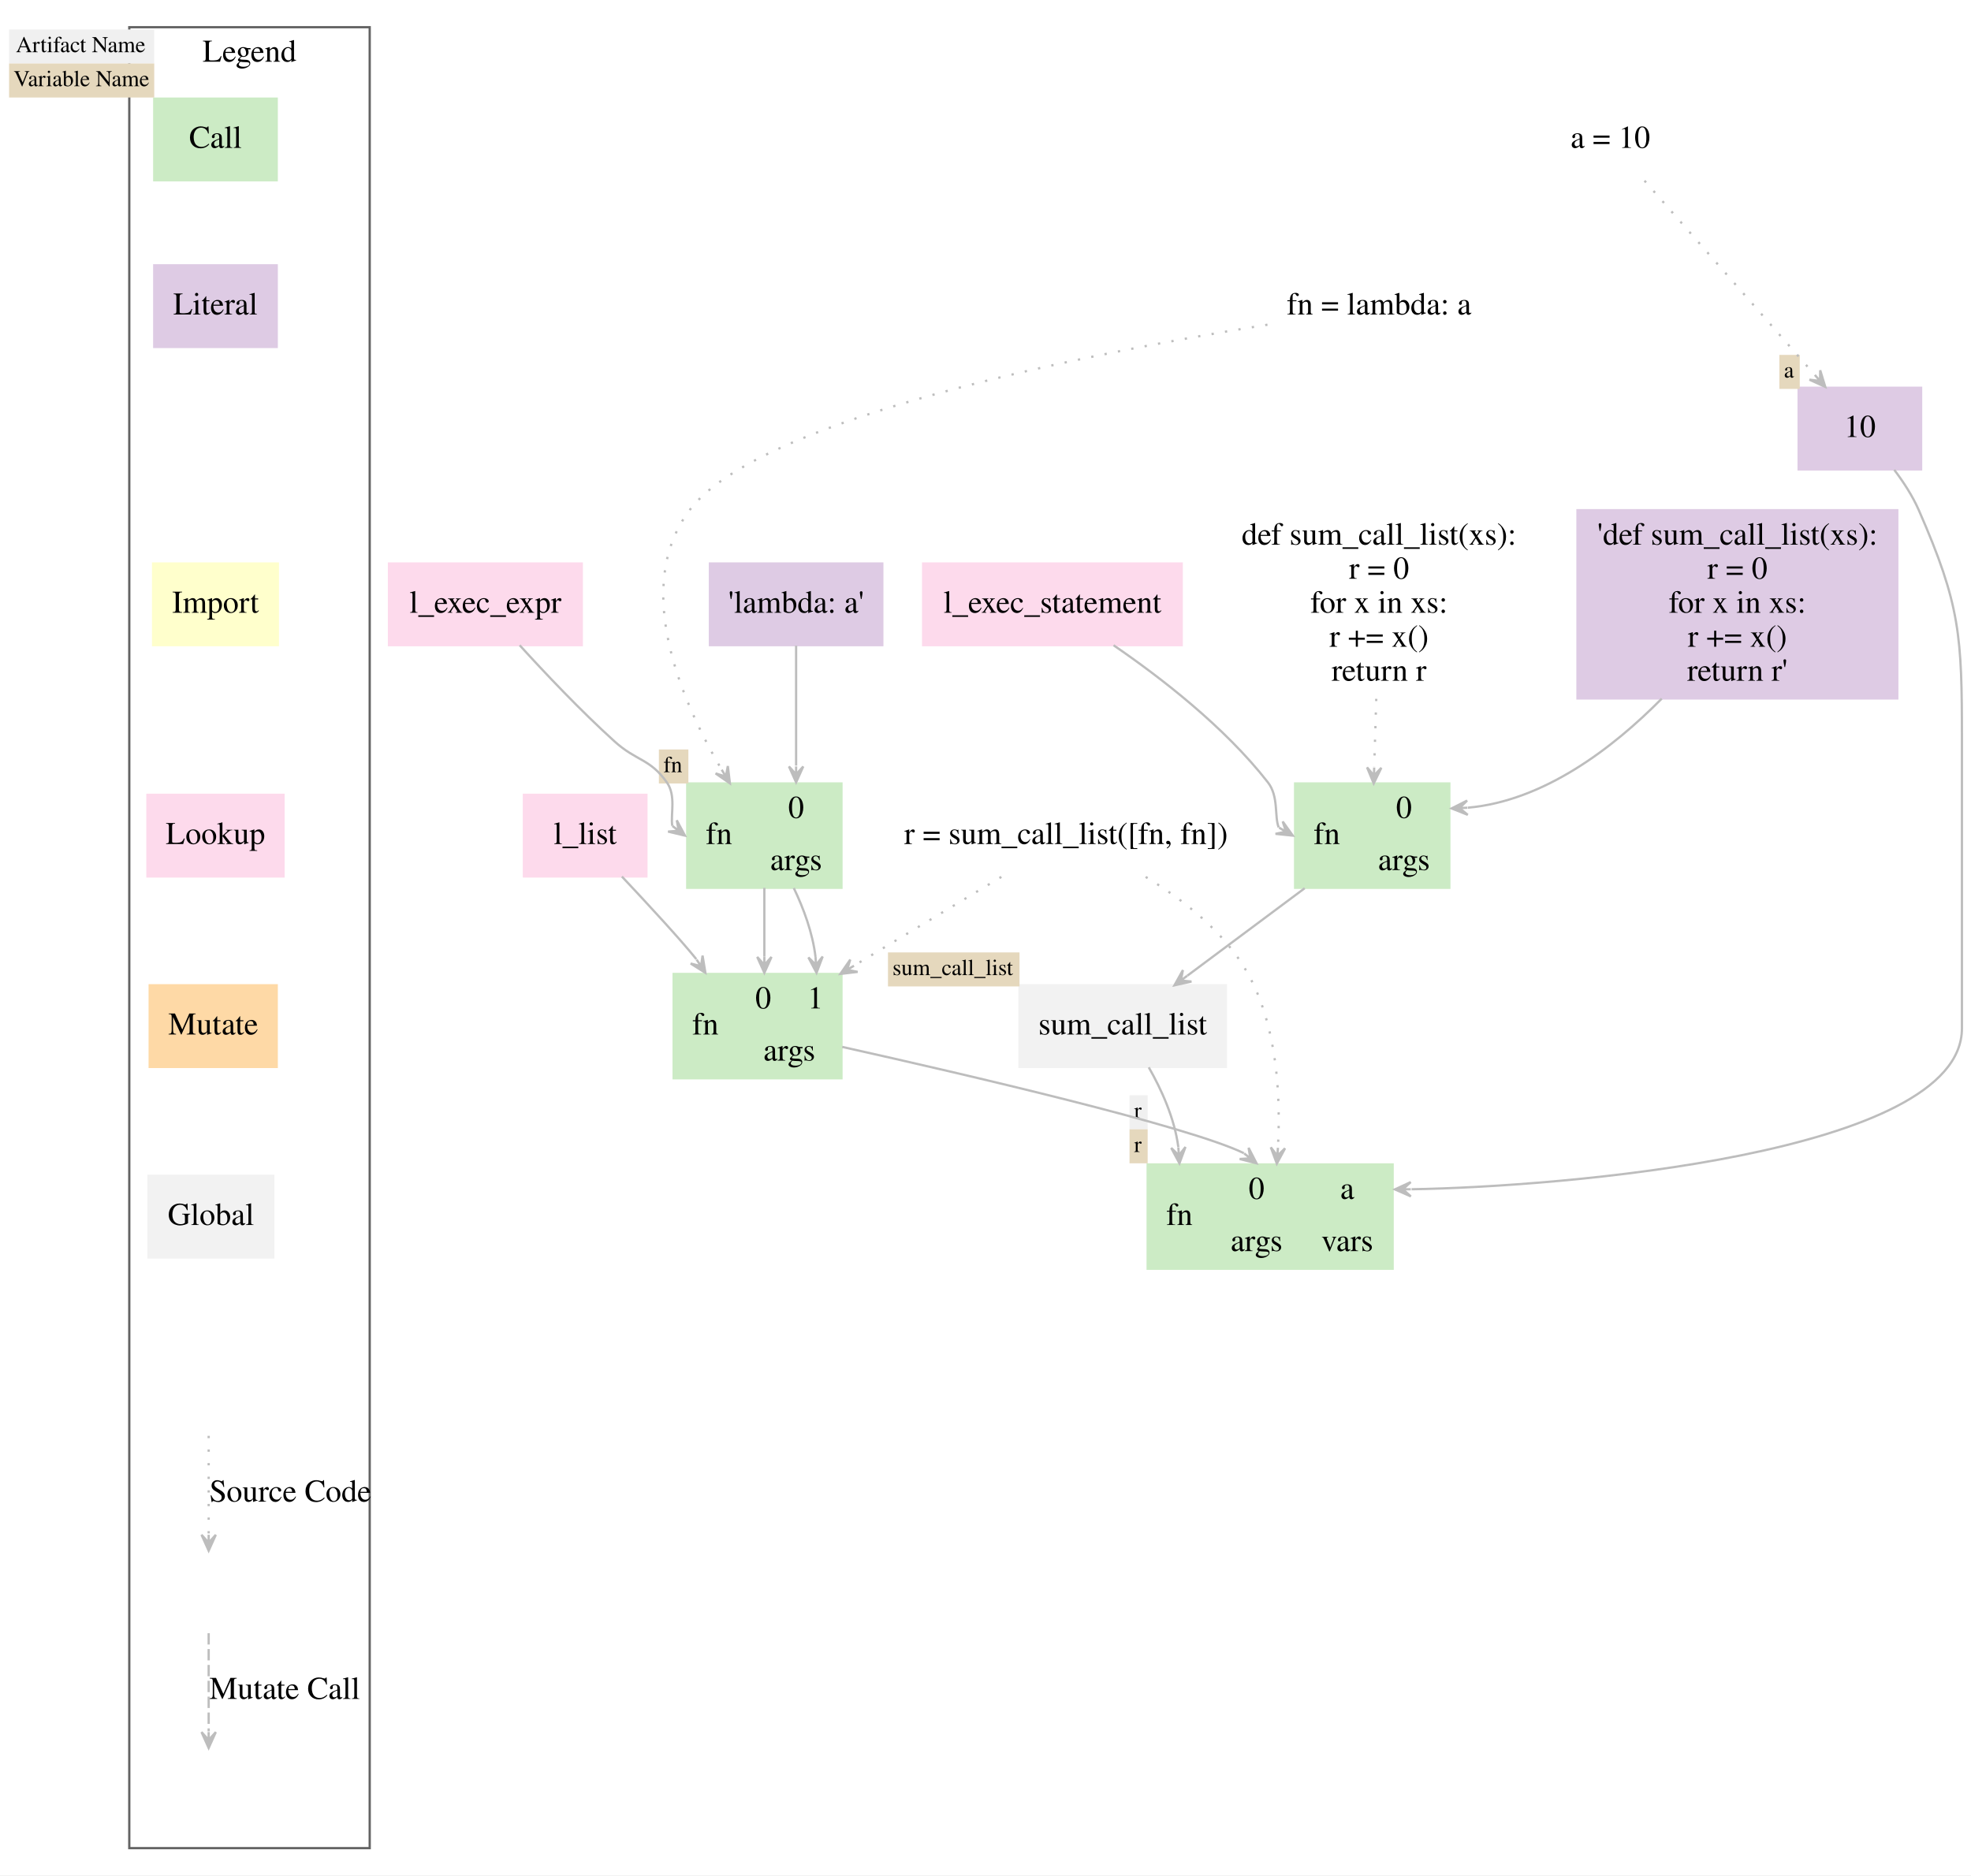
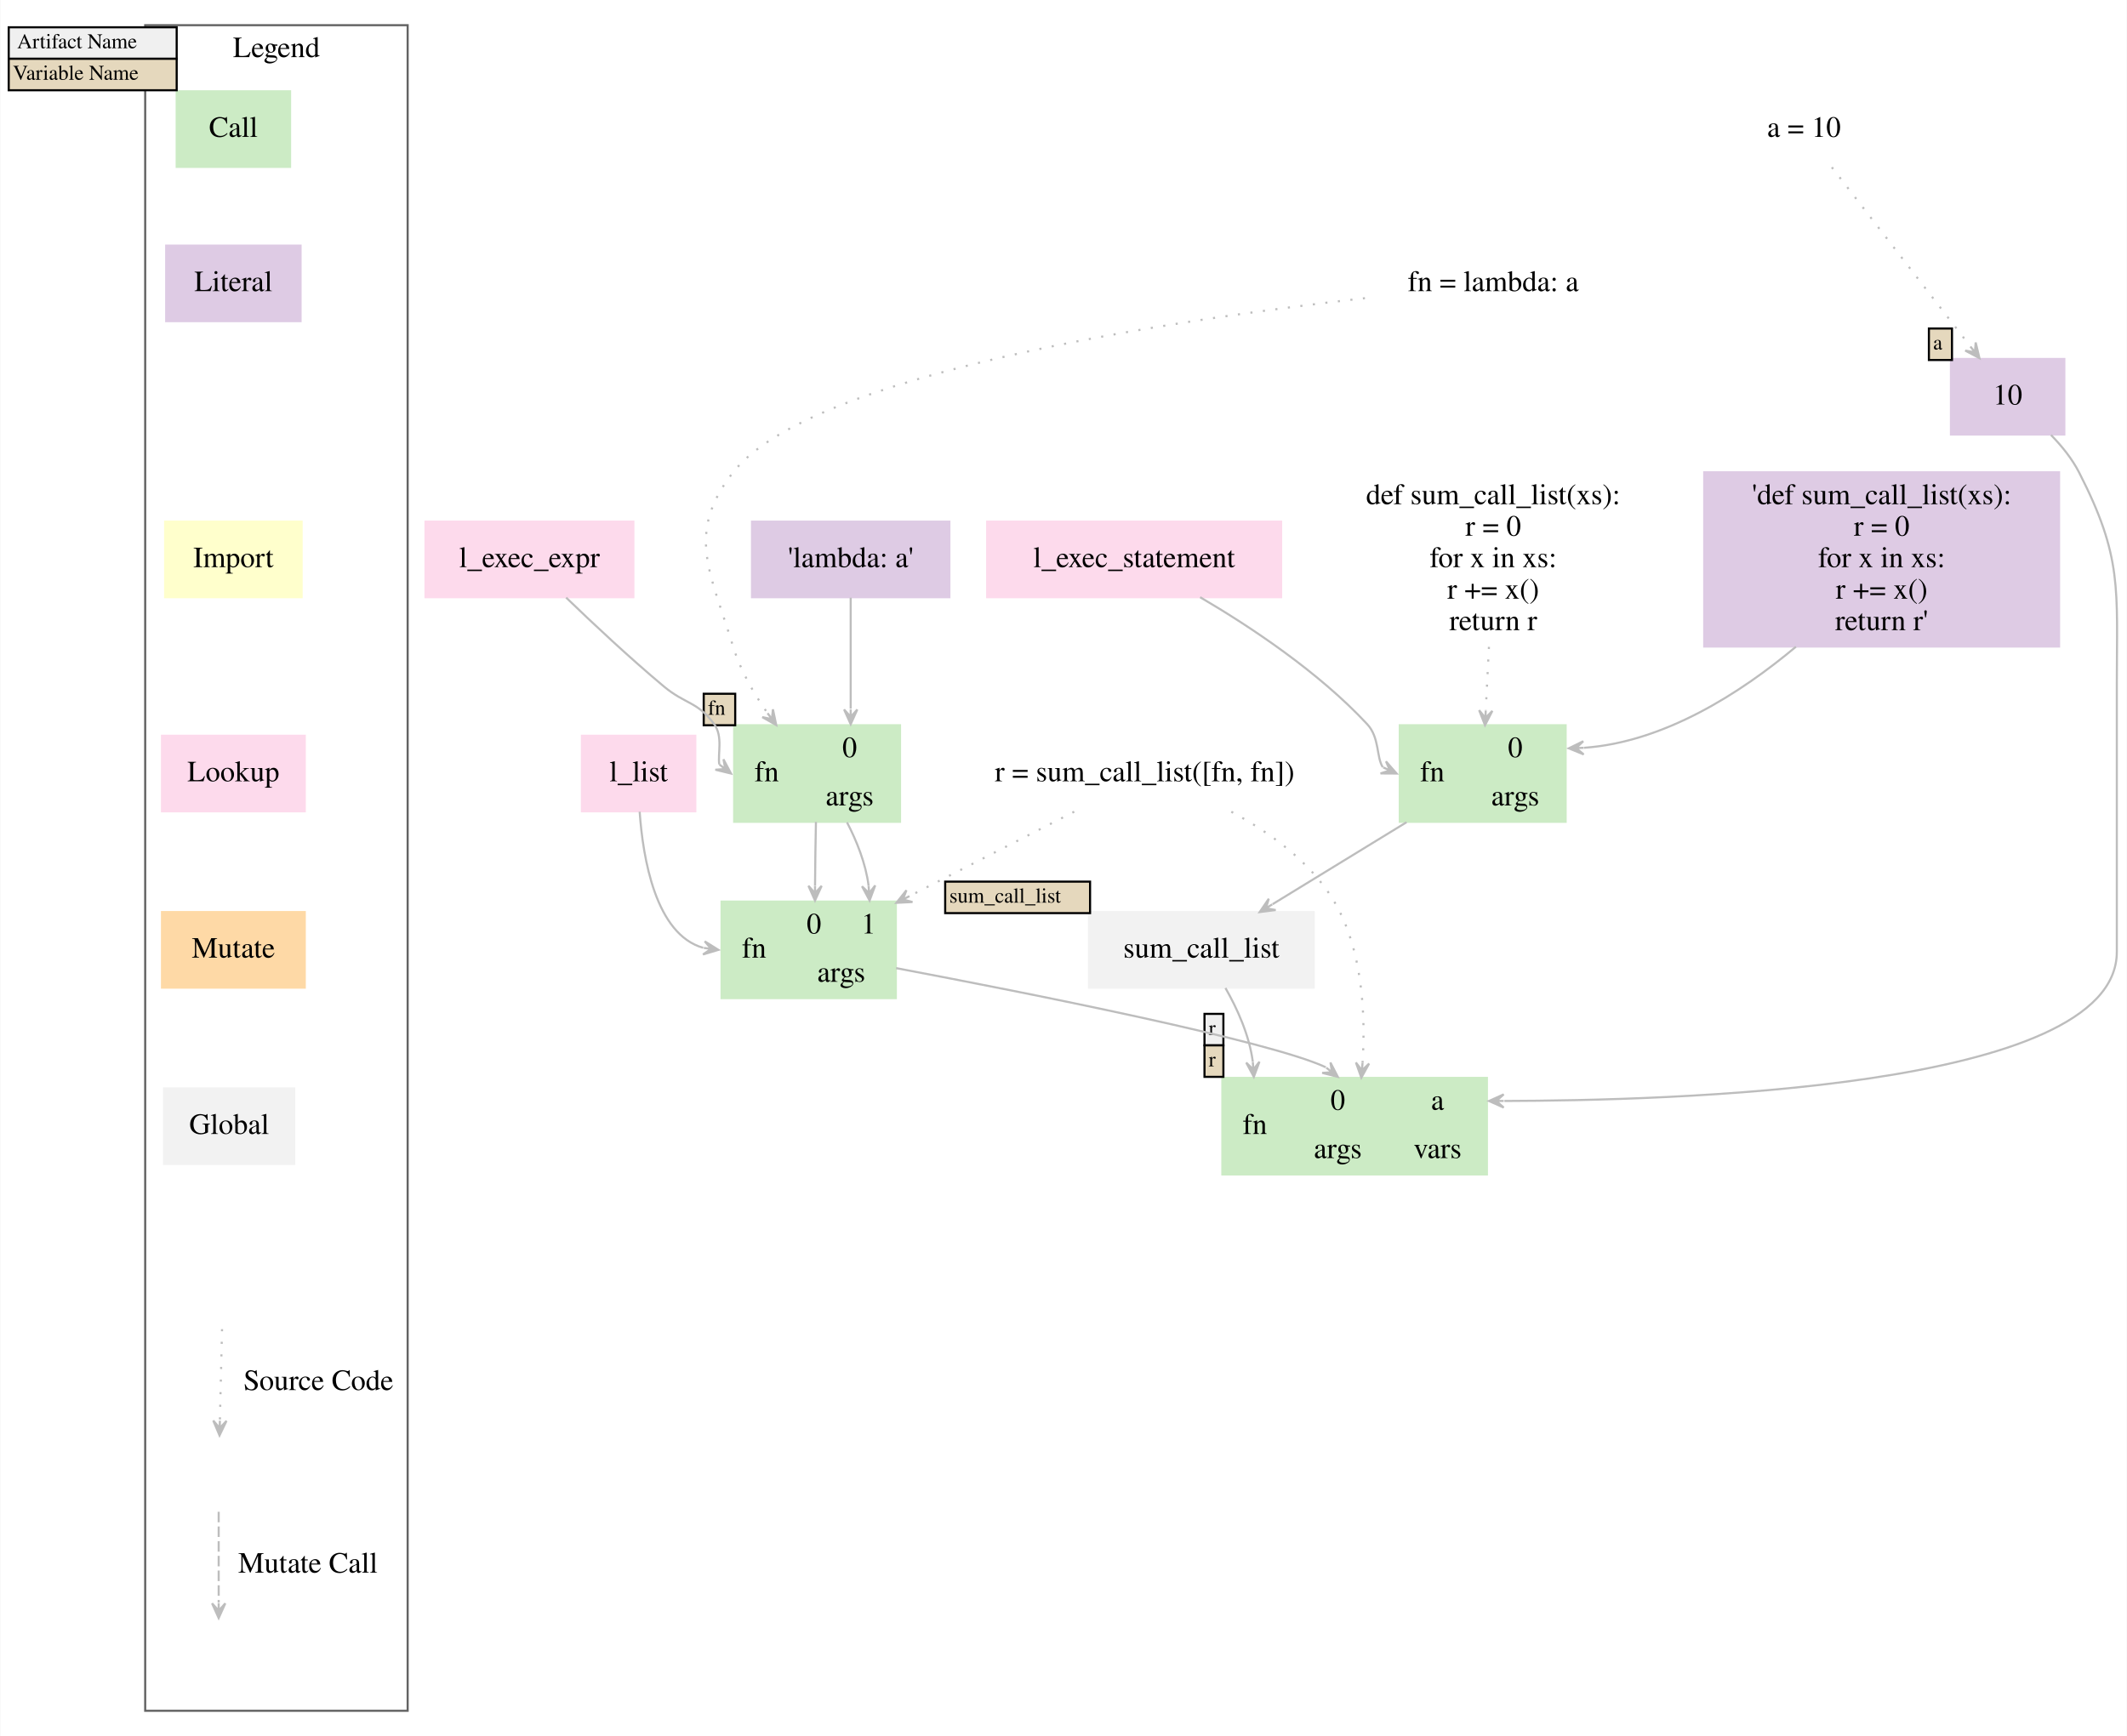
- <svg xmlns="http://www.w3.org/2000/svg" width="869pt" height="827pt" viewBox="0.00 0.00 869.00 827.00">
+ <svg xmlns="http://www.w3.org/2000/svg" width="1013pt" height="827pt" viewBox="0.00 0.00 1012.70 827.00">
  <g id="graph0" class="graph" transform="scale(1 1) rotate(0) translate(4 823)">
-     <polygon fill="white" stroke="transparent" points="-4,4 -4,-823 865,-823 865,4 -4,4" />
+     <polygon fill="white" stroke="transparent" points="-4,4 -4,-823 1008.7,-823 1008.7,4 -4,4" />
    <g id="clust1" class="cluster">
-       <polygon fill="none" stroke="#636363" points="53,-8 53,-811 159,-811 159,-8 53,-8" />
-       <text text-anchor="middle" x="106" y="-795.8" font-family="Times,serif" font-size="14.00">Legend</text>
+       <polygon fill="none" stroke="#636363" points="65,-8 65,-811 190,-811 190,-8 65,-8" />
+       <text text-anchor="middle" x="127.5" y="-795.8" font-family="Times,serif" font-size="14.00">Legend</text>
    </g>
    <g id="node1" class="node">
-       <polygon fill="#ccebc5" stroke="#ccebc5" points="64,-743.5 64,-779.5 118,-779.5 118,-743.5 64,-743.5" />
-       <text text-anchor="middle" x="91" y="-757.8" font-family="Times,serif" font-size="14.00">Call</text>
-       <polygon fill="#f0f0f0" stroke="transparent" points="0,-795 0,-810 64,-810 64,-795 0,-795" />
-       <text text-anchor="start" x="3" y="-800" font-family="Times,serif" font-size="10.00">Artifact Name</text>
-       <polygon fill="#e5d8bd" stroke="transparent" points="0,-780 0,-795 64,-795 64,-780 0,-780" />
+       <polygon fill="#ccebc5" stroke="#ccebc5" points="80,-743.5 80,-779.5 134,-779.5 134,-743.5 80,-743.5" />
+       <text text-anchor="middle" x="107" y="-757.8" font-family="Times,serif" font-size="14.00">Call</text>
+       <polygon fill="#f0f0f0" stroke="#000000" points="0,-795 0,-810 80,-810 80,-795 0,-795" />
+       <text text-anchor="start" x="4" y="-800" font-family="Times,serif" font-size="10.00">Artifact Name</text>
+       <polygon fill="#e5d8bd" stroke="#000000" points="0,-780 0,-795 80,-795 80,-780 0,-780" />
      <text text-anchor="start" x="2" y="-785" font-family="Times,serif" font-size="10.00">Variable Name</text>
    </g>
    <g id="node2" class="node">
-       <polygon fill="#decbe4" stroke="#decbe4" points="118,-706 64,-706 64,-670 118,-670 118,-706" />
-       <text text-anchor="middle" x="91" y="-684.3" font-family="Times,serif" font-size="14.00">Literal</text>
+       <polygon fill="#decbe4" stroke="#decbe4" points="139,-706 75,-706 75,-670 139,-670 139,-706" />
+       <text text-anchor="middle" x="107" y="-684.3" font-family="Times,serif" font-size="14.00">Literal</text>
    </g>
    <g id="node3" class="node">
-       <polygon fill="#ffffcc" stroke="#ffffcc" points="118.5,-574.5 63.5,-574.5 63.5,-538.5 118.5,-538.5 118.5,-574.5" />
-       <text text-anchor="middle" x="91" y="-552.8" font-family="Times,serif" font-size="14.00">Import</text>
+       <polygon fill="#ffffcc" stroke="#ffffcc" points="139.5,-574.5 74.5,-574.5 74.5,-538.5 139.5,-538.5 139.5,-574.5" />
+       <text text-anchor="middle" x="107" y="-552.8" font-family="Times,serif" font-size="14.00">Import</text>
    </g>
    <g id="node4" class="node">
-       <polygon fill="#fddaec" stroke="#fddaec" points="121,-472.5 61,-472.5 61,-436.5 121,-436.5 121,-472.5" />
-       <text text-anchor="middle" x="91" y="-450.8" font-family="Times,serif" font-size="14.00">Lookup</text>
+       <polygon fill="#fddaec" stroke="#fddaec" points="141,-472.5 73,-472.5 73,-436.5 141,-436.5 141,-472.5" />
+       <text text-anchor="middle" x="107" y="-450.8" font-family="Times,serif" font-size="14.00">Lookup</text>
    </g>
    <g id="node5" class="node">
-       <polygon fill="#fed9a6" stroke="#fed9a6" points="62,-352.5 62,-388.5 118,-388.5 118,-352.5 62,-352.5" />
-       <text text-anchor="middle" x="90" y="-366.8" font-family="Times,serif" font-size="14.00">Mutate</text>
+       <polygon fill="#fed9a6" stroke="#fed9a6" points="73,-352.5 73,-388.5 141,-388.5 141,-352.5 73,-352.5" />
+       <text text-anchor="middle" x="107" y="-366.8" font-family="Times,serif" font-size="14.00">Mutate</text>
    </g>
    <g id="node6" class="node">
-       <polygon fill="#f2f2f2" stroke="#f2f2f2" points="116.5,-304.5 61.5,-304.5 61.5,-268.5 116.5,-268.5 116.5,-304.5" />
-       <text text-anchor="middle" x="89" y="-282.8" font-family="Times,serif" font-size="14.00">Global</text>
+       <polygon fill="#f2f2f2" stroke="#f2f2f2" points="136,-304.5 74,-304.5 74,-268.5 136,-268.5 136,-304.5" />
+       <text text-anchor="middle" x="105" y="-282.8" font-family="Times,serif" font-size="14.00">Global</text>
    </g>
    <g id="edge7" class="edge">
-       <path fill="none" stroke="#bdbdbd" stroke-dasharray="1,5" d="M88,-189.8C88,-177.36 88,-160.36 88,-146.5" />
-       <polygon fill="#bdbdbd" stroke="#bdbdbd" points="88,-139.18 91.15,-146.18 88,-142.68 88,-146.18 88,-146.18 88,-146.18 88,-142.68 84.85,-146.18 88,-139.18 88,-139.18" />
-       <text text-anchor="middle" x="124" y="-160.8" font-family="Times,serif" font-size="14.00">Source Code</text>
+       <path fill="none" stroke="#bdbdbd" stroke-dasharray="1,5" d="M101.6,-189.8C101.3,-177.36 100.9,-160.36 100.58,-146.5" />
+       <polygon fill="#bdbdbd" stroke="#bdbdbd" points="100.4,-139.18 103.72,-146.1 100.49,-142.67 100.57,-146.17 100.57,-146.17 100.57,-146.17 100.49,-142.67 97.42,-146.25 100.4,-139.18 100.4,-139.18" />
+       <text text-anchor="middle" x="147.5" y="-160.8" font-family="Times,serif" font-size="14.00">Source Code</text>
    </g>
    <g id="edge8" class="edge">
-       <path fill="none" stroke="#bdbdbd" stroke-dasharray="5,2" d="M88,-102.8C88,-90.36 88,-73.36 88,-59.5" />
-       <polygon fill="#bdbdbd" stroke="#bdbdbd" points="88,-52.18 91.15,-59.18 88,-55.68 88,-59.18 88,-59.18 88,-59.18 88,-55.68 84.85,-59.18 88,-52.18 88,-52.18" />
-       <text text-anchor="middle" x="121.5" y="-73.8" font-family="Times,serif" font-size="14.00">Mutate Call</text>
+       <path fill="none" stroke="#bdbdbd" stroke-dasharray="5,2" d="M100,-102.8C100,-90.36 100,-73.36 100,-59.5" />
+       <polygon fill="#bdbdbd" stroke="#bdbdbd" points="100,-52.18 103.15,-59.18 100,-55.68 100,-59.18 100,-59.18 100,-59.18 100,-55.68 96.85,-59.18 100,-52.18 100,-52.18" />
+       <text text-anchor="middle" x="142.5" y="-73.8" font-family="Times,serif" font-size="14.00">Mutate Call</text>
    </g>
    <g id="node10" class="node">
-       <polygon fill="#decbe4" stroke="#decbe4" points="843,-652 789,-652 789,-616 843,-616 843,-652" />
-       <text text-anchor="middle" x="816" y="-630.3" font-family="Times,serif" font-size="14.00">10</text>
-       <polygon fill="#e5d8bd" stroke="transparent" points="780.5,-651.5 780.5,-666.5 789.5,-666.5 789.5,-651.5 780.5,-651.5" />
-       <text text-anchor="start" x="782.5" y="-656.5" font-family="Times,serif" font-size="10.00">a</text>
+       <polygon fill="#decbe4" stroke="#decbe4" points="979,-652 925,-652 925,-616 979,-616 979,-652" />
+       <text text-anchor="middle" x="952" y="-630.3" font-family="Times,serif" font-size="14.00">10</text>
+       <polygon fill="#e5d8bd" stroke="#000000" points="914.5,-651.5 914.5,-666.5 925.5,-666.5 925.5,-651.5 914.5,-651.5" />
+       <text text-anchor="start" x="916.5" y="-656.5" font-family="Times,serif" font-size="10.00">a</text>
    </g>
    <g id="node20" class="node">
-       <polygon fill="#ccebc5" stroke="#ccebc5" points="502,-263.5 502,-309.5 610,-309.5 610,-263.5 502,-263.5" />
-       <text text-anchor="middle" x="516" y="-282.8" font-family="Times,serif" font-size="14.00">fn</text>
-       <polyline fill="none" stroke="#ccebc5" points="530,-263.5 530,-309.5 " />
-       <text text-anchor="middle" x="550" y="-294.3" font-family="Times,serif" font-size="14.00">0</text>
-       <polyline fill="none" stroke="#ccebc5" points="530,-286.5 570,-286.5 " />
-       <text text-anchor="middle" x="550" y="-271.3" font-family="Times,serif" font-size="14.00">args</text>
-       <polyline fill="none" stroke="#ccebc5" points="570,-263.5 570,-309.5 " />
-       <text text-anchor="middle" x="590" y="-294.3" font-family="Times,serif" font-size="14.00">a</text>
-       <polyline fill="none" stroke="#ccebc5" points="570,-286.5 610,-286.5 " />
-       <text text-anchor="middle" x="590" y="-271.3" font-family="Times,serif" font-size="14.00">vars</text>
-       <polygon fill="#f0f0f0" stroke="transparent" points="494,-325 494,-340 502,-340 502,-325 494,-325" />
-       <text text-anchor="start" x="496" y="-330" font-family="Times,serif" font-size="10.00">r</text>
-       <polygon fill="#e5d8bd" stroke="transparent" points="494,-310 494,-325 502,-325 502,-310 494,-310" />
-       <text text-anchor="start" x="496" y="-315" font-family="Times,serif" font-size="10.00">r</text>
+       <polygon fill="#ccebc5" stroke="#ccebc5" points="578,-263.5 578,-309.5 704,-309.5 704,-263.5 578,-263.5" />
+       <text text-anchor="middle" x="593.5" y="-282.8" font-family="Times,serif" font-size="14.00">fn</text>
+       <polyline fill="none" stroke="#ccebc5" points="609,-263.5 609,-309.5 " />
+       <text text-anchor="middle" x="633" y="-294.3" font-family="Times,serif" font-size="14.00">0</text>
+       <polyline fill="none" stroke="#ccebc5" points="609,-286.5 657,-286.5 " />
+       <text text-anchor="middle" x="633" y="-271.3" font-family="Times,serif" font-size="14.00">args</text>
+       <polyline fill="none" stroke="#ccebc5" points="657,-263.5 657,-309.5 " />
+       <text text-anchor="middle" x="680.5" y="-294.3" font-family="Times,serif" font-size="14.00">a</text>
+       <polyline fill="none" stroke="#ccebc5" points="657,-286.5 704,-286.5 " />
+       <text text-anchor="middle" x="680.5" y="-271.3" font-family="Times,serif" font-size="14.00">vars</text>
+       <polygon fill="#f0f0f0" stroke="#000000" points="569.5,-325 569.5,-340 578.5,-340 578.5,-325 569.5,-325" />
+       <text text-anchor="start" x="571.5" y="-330" font-family="Times,serif" font-size="10.00">r</text>
+       <polygon fill="#e5d8bd" stroke="#000000" points="569.5,-310 569.5,-325 578.5,-325 578.5,-310 569.5,-310" />
+       <text text-anchor="start" x="571.5" y="-315" font-family="Times,serif" font-size="10.00">r</text>
    </g>
    <g id="edge19" class="edge">
-       <path fill="none" stroke="#bdbdbd" d="M831.17,-615.81C835.25,-610.42 839.27,-604.24 842,-598 860.31,-556.15 861,-542.68 861,-497 861,-497 861,-497 861,-369.5 861,-314 683.48,-299.6 618.36,-298.56" />
-       <polygon fill="#bdbdbd" stroke="#bdbdbd" points="611,-298.5 618.03,-295.41 614.5,-298.53 618,-298.56 618,-298.56 618,-298.56 614.5,-298.53 617.97,-301.71 611,-298.5 611,-298.5" />
+       <path fill="none" stroke="#bdbdbd" d="M972.67,-615.77C977.75,-610.56 982.68,-604.48 986,-598 1006.8,-557.42 1004,-542.6 1004,-497 1004,-497 1004,-497 1004,-369.5 1004,-303.48 788.36,-298.75 712.33,-298.51" />
+       <polygon fill="#bdbdbd" stroke="#bdbdbd" points="705,-298.5 712,-295.36 708.5,-298.51 712,-298.51 712,-298.51 712,-298.51 708.5,-298.51 712,-301.66 705,-298.5 705,-298.5" />
    </g>
    <g id="node11" class="node">
-       <polygon fill="#fddaec" stroke="#fddaec" points="252.5,-574.5 167.5,-574.5 167.5,-538.5 252.5,-538.5 252.5,-574.5" />
-       <text text-anchor="middle" x="210" y="-552.8" font-family="Times,serif" font-size="14.00">l_exec_expr</text>
+       <polygon fill="#fddaec" stroke="#fddaec" points="297.5,-574.5 198.5,-574.5 198.5,-538.5 297.5,-538.5 297.5,-574.5" />
+       <text text-anchor="middle" x="248" y="-552.8" font-family="Times,serif" font-size="14.00">l_exec_expr</text>
    </g>
    <g id="node13" class="node">
-       <polygon fill="#ccebc5" stroke="#ccebc5" points="299,-431.5 299,-477.5 367,-477.5 367,-431.5 299,-431.5" />
-       <text text-anchor="middle" x="313" y="-450.8" font-family="Times,serif" font-size="14.00">fn</text>
-       <polyline fill="none" stroke="#ccebc5" points="327,-431.5 327,-477.5 " />
-       <text text-anchor="middle" x="347" y="-462.3" font-family="Times,serif" font-size="14.00">0</text>
-       <polyline fill="none" stroke="#ccebc5" points="327,-454.5 367,-454.5 " />
-       <text text-anchor="middle" x="347" y="-439.3" font-family="Times,serif" font-size="14.00">args</text>
-       <polygon fill="#e5d8bd" stroke="transparent" points="286.5,-477.5 286.5,-492.5 299.5,-492.5 299.5,-477.5 286.5,-477.5" />
-       <text text-anchor="start" x="288.5" y="-482.5" font-family="Times,serif" font-size="10.00">fn</text>
+       <polygon fill="#ccebc5" stroke="#ccebc5" points="345.5,-431.5 345.5,-477.5 424.5,-477.5 424.5,-431.5 345.5,-431.5" />
+       <text text-anchor="middle" x="361" y="-450.8" font-family="Times,serif" font-size="14.00">fn</text>
+       <polyline fill="none" stroke="#ccebc5" points="376.5,-431.5 376.5,-477.5 " />
+       <text text-anchor="middle" x="400.5" y="-462.3" font-family="Times,serif" font-size="14.00">0</text>
+       <polyline fill="none" stroke="#ccebc5" points="376.5,-454.5 424.5,-454.5 " />
+       <text text-anchor="middle" x="400.5" y="-439.3" font-family="Times,serif" font-size="14.00">args</text>
+       <polygon fill="#e5d8bd" stroke="#000000" points="331,-477.5 331,-492.5 346,-492.5 346,-477.5 331,-477.5" />
+       <text text-anchor="start" x="333" y="-482.5" font-family="Times,serif" font-size="10.00">fn</text>
    </g>
    <g id="edge9" class="edge">
-       <path fill="none" stroke="#bdbdbd" d="M225.12,-538.46C236.27,-526.21 252.04,-509.53 267,-496 276.63,-487.29 282.48,-488.58 290,-478 294.19,-472.1 291.58,-463.82 292.4,-458.83" />
-       <polygon fill="#bdbdbd" stroke="#bdbdbd" points="298,-454.5 294.39,-461.27 295.23,-456.64 292.46,-458.78 292.46,-458.78 292.46,-458.78 295.23,-456.64 290.54,-456.29 298,-454.5 298,-454.5" />
+       <path fill="none" stroke="#bdbdbd" d="M265.48,-538.31C278.09,-526.14 295.7,-509.62 312,-496 322.23,-487.45 328.17,-488.79 336,-478 340.25,-472.14 337.62,-463.85 338.42,-458.84" />
+       <polygon fill="#bdbdbd" stroke="#bdbdbd" points="344,-454.5 340.41,-461.29 341.24,-456.65 338.48,-458.8 338.48,-458.8 338.48,-458.8 341.24,-456.65 336.54,-456.32 344,-454.5 344,-454.5" />
    </g>
    <g id="node12" class="node">
-       <polygon fill="#decbe4" stroke="#decbe4" points="385,-574.5 309,-574.5 309,-538.5 385,-538.5 385,-574.5" />
-       <text text-anchor="middle" x="347" y="-552.8" font-family="Times,serif" font-size="14.00">'lambda: a'</text>
+       <polygon fill="#decbe4" stroke="#decbe4" points="448,-574.5 354,-574.5 354,-538.5 448,-538.5 448,-574.5" />
+       <text text-anchor="middle" x="401" y="-552.8" font-family="Times,serif" font-size="14.00">'lambda: a'</text>
    </g>
    <g id="edge10" class="edge">
-       <path fill="none" stroke="#bdbdbd" d="M347,-538.26C347,-524.4 347,-504.2 347,-485.39" />
-       <polygon fill="#bdbdbd" stroke="#bdbdbd" points="347,-478 350.15,-485 347,-481.5 347,-485 347,-485 347,-485 347,-481.5 343.85,-485 347,-478 347,-478" />
+       <path fill="none" stroke="#bdbdbd" d="M401,-538.26C401,-524.4 401,-504.2 401,-485.39" />
+       <polygon fill="#bdbdbd" stroke="#bdbdbd" points="401,-478 404.15,-485 401,-481.5 401,-485 401,-485 401,-485 401,-481.5 397.85,-485 401,-478 401,-478" />
    </g>
    <g id="node19" class="node">
-       <polygon fill="#ccebc5" stroke="#ccebc5" points="293,-347.5 293,-393.5 367,-393.5 367,-347.5 293,-347.5" />
-       <text text-anchor="middle" x="307" y="-366.8" font-family="Times,serif" font-size="14.00">fn</text>
-       <polyline fill="none" stroke="#ccebc5" points="321,-347.5 321,-393.5 " />
-       <text text-anchor="middle" x="332.5" y="-378.3" font-family="Times,serif" font-size="14.00">0</text>
-       <polyline fill="none" stroke="#ccebc5" points="344,-370.5 344,-393.5 " />
-       <text text-anchor="middle" x="355.5" y="-378.3" font-family="Times,serif" font-size="14.00">1</text>
-       <polyline fill="none" stroke="#ccebc5" points="321,-370.5 367,-370.5 " />
-       <text text-anchor="middle" x="344" y="-355.3" font-family="Times,serif" font-size="14.00">args</text>
+       <polygon fill="#ccebc5" stroke="#ccebc5" points="339.5,-347.5 339.5,-393.5 422.5,-393.5 422.5,-347.5 339.5,-347.5" />
+       <text text-anchor="middle" x="355" y="-366.8" font-family="Times,serif" font-size="14.00">fn</text>
+       <polyline fill="none" stroke="#ccebc5" points="370.5,-347.5 370.5,-393.5 " />
+       <text text-anchor="middle" x="383.5" y="-378.3" font-family="Times,serif" font-size="14.00">0</text>
+       <polyline fill="none" stroke="#ccebc5" points="396.5,-370.5 396.5,-393.5 " />
+       <text text-anchor="middle" x="409.5" y="-378.3" font-family="Times,serif" font-size="14.00">1</text>
+       <polyline fill="none" stroke="#ccebc5" points="370.5,-370.5 422.5,-370.5 " />
+       <text text-anchor="middle" x="396.5" y="-355.3" font-family="Times,serif" font-size="14.00">args</text>
    </g>
    <g id="edge15" class="edge">
-       <path fill="none" stroke="#bdbdbd" d="M333,-431.46C333,-422.35 333,-411.5 333,-401.1" />
-       <polygon fill="#bdbdbd" stroke="#bdbdbd" points="333,-394 336.15,-401 333,-397.5 333,-401 333,-401 333,-401 333,-397.5 329.85,-401 333,-394 333,-394" />
+       <path fill="none" stroke="#bdbdbd" d="M384.45,-431.46C384.26,-422.35 384.08,-411.5 384.02,-401.1" />
+       <polygon fill="#bdbdbd" stroke="#bdbdbd" points="384,-394 387.17,-400.99 384.01,-397.5 384.02,-401 384.02,-401 384.02,-401 384.01,-397.5 380.87,-401.01 384,-394 384,-394" />
    </g>
    <g id="edge16" class="edge">
-       <path fill="none" stroke="#bdbdbd" d="M345.98,-431.38C350.26,-422.46 354.26,-411.74 355.56,-401.02" />
-       <polygon fill="#bdbdbd" stroke="#bdbdbd" points="356,-394 358.71,-401.18 355.78,-397.49 355.56,-400.99 355.56,-400.99 355.56,-400.99 355.78,-397.49 352.42,-400.79 356,-394 356,-394" />
+       <path fill="none" stroke="#bdbdbd" d="M399.25,-431.24C403.86,-422.37 408.14,-411.74 409.53,-401.03" />
+       <polygon fill="#bdbdbd" stroke="#bdbdbd" points="410,-394 412.68,-401.19 409.77,-397.49 409.53,-400.98 409.53,-400.98 409.53,-400.98 409.77,-397.49 406.39,-400.77 410,-394 410,-394" />
    </g>
    <g id="node14" class="node">
-       <polygon fill="#fddaec" stroke="#fddaec" points="517,-574.5 403,-574.5 403,-538.5 517,-538.5 517,-574.5" />
-       <text text-anchor="middle" x="460" y="-552.8" font-family="Times,serif" font-size="14.00">l_exec_statement</text>
+       <polygon fill="#fddaec" stroke="#fddaec" points="606,-574.5 466,-574.5 466,-538.5 606,-538.5 606,-574.5" />
+       <text text-anchor="middle" x="536" y="-552.8" font-family="Times,serif" font-size="14.00">l_exec_statement</text>
    </g>
    <g id="node17" class="node">
-       <polygon fill="#ccebc5" stroke="#ccebc5" points="567,-431.5 567,-477.5 635,-477.5 635,-431.5 567,-431.5" />
-       <text text-anchor="middle" x="581" y="-450.8" font-family="Times,serif" font-size="14.00">fn</text>
-       <polyline fill="none" stroke="#ccebc5" points="595,-431.5 595,-477.5 " />
-       <text text-anchor="middle" x="615" y="-462.3" font-family="Times,serif" font-size="14.00">0</text>
-       <polyline fill="none" stroke="#ccebc5" points="595,-454.5 635,-454.5 " />
-       <text text-anchor="middle" x="615" y="-439.3" font-family="Times,serif" font-size="14.00">args</text>
+       <polygon fill="#ccebc5" stroke="#ccebc5" points="662.5,-431.5 662.5,-477.5 741.5,-477.5 741.5,-431.5 662.5,-431.5" />
+       <text text-anchor="middle" x="678" y="-450.8" font-family="Times,serif" font-size="14.00">fn</text>
+       <polyline fill="none" stroke="#ccebc5" points="693.5,-431.5 693.5,-477.5 " />
+       <text text-anchor="middle" x="717.5" y="-462.3" font-family="Times,serif" font-size="14.00">0</text>
+       <polyline fill="none" stroke="#ccebc5" points="693.5,-454.5 741.5,-454.5 " />
+       <text text-anchor="middle" x="717.5" y="-439.3" font-family="Times,serif" font-size="14.00">args</text>
    </g>
    <g id="edge12" class="edge">
-       <path fill="none" stroke="#bdbdbd" d="M486.96,-538.45C507.68,-524.27 535.89,-502.51 555,-478 559.87,-471.75 557.8,-462.98 559.77,-458.12" />
-       <polygon fill="#bdbdbd" stroke="#bdbdbd" points="566,-454.5 561.53,-460.74 562.97,-456.26 559.95,-458.01 559.95,-458.01 559.95,-458.01 562.97,-456.26 558.36,-455.29 566,-454.5 566,-454.5" />
+       <path fill="none" stroke="#bdbdbd" d="M567.42,-538.5C591.26,-524.5 623.79,-502.95 647,-478 652.95,-471.6 651.3,-462.26 654.41,-457.51" />
+       <polygon fill="#bdbdbd" stroke="#bdbdbd" points="661,-454.5 655.94,-460.28 657.82,-455.96 654.63,-457.41 654.63,-457.41 654.63,-457.41 657.82,-455.96 653.32,-454.55 661,-454.5 661,-454.5" />
    </g>
    <g id="node15" class="node">
-       <polygon fill="#decbe4" stroke="#decbe4" points="832.5,-598 691.5,-598 691.5,-515 832.5,-515 832.5,-598" />
-       <text text-anchor="middle" x="762" y="-582.8" font-family="Times,serif" font-size="14.00">'def sum_call_list(xs):</text>
-       <text text-anchor="middle" x="762" y="-567.8" font-family="Times,serif" font-size="14.00">    r = 0</text>
-       <text text-anchor="middle" x="762" y="-552.8" font-family="Times,serif" font-size="14.00">    for x in xs:</text>
-       <text text-anchor="middle" x="762" y="-537.8" font-family="Times,serif" font-size="14.00">        r += x()</text>
-       <text text-anchor="middle" x="762" y="-522.8" font-family="Times,serif" font-size="14.00">    return r'</text>
+       <polygon fill="#decbe4" stroke="#decbe4" points="976.5,-598 807.5,-598 807.5,-515 976.5,-515 976.5,-598" />
+       <text text-anchor="middle" x="892" y="-582.8" font-family="Times,serif" font-size="14.00">'def sum_call_list(xs):</text>
+       <text text-anchor="middle" x="892" y="-567.8" font-family="Times,serif" font-size="14.00">    r = 0</text>
+       <text text-anchor="middle" x="892" y="-552.8" font-family="Times,serif" font-size="14.00">    for x in xs:</text>
+       <text text-anchor="middle" x="892" y="-537.8" font-family="Times,serif" font-size="14.00">        r += x()</text>
+       <text text-anchor="middle" x="892" y="-522.8" font-family="Times,serif" font-size="14.00">    return r'</text>
    </g>
    <g id="edge13" class="edge">
-       <path fill="none" stroke="#bdbdbd" d="M728.65,-514.91C707,-492.99 676.65,-469.81 643.19,-466.82" />
-       <polygon fill="#bdbdbd" stroke="#bdbdbd" points="636,-466.5 643.13,-463.67 639.5,-466.66 642.99,-466.81 642.99,-466.81 642.99,-466.81 639.5,-466.66 642.85,-469.96 636,-466.5 636,-466.5" />
+       <path fill="none" stroke="#bdbdbd" d="M851.18,-514.91C824.82,-492.81 788.4,-469.42 750.16,-466.75" />
+       <polygon fill="#bdbdbd" stroke="#bdbdbd" points="743,-466.5 750.11,-463.6 746.5,-466.62 750,-466.75 750,-466.75 750,-466.75 746.5,-466.62 749.89,-469.89 743,-466.5 743,-466.5" />
    </g>
    <g id="node16" class="node">
-       <polygon fill="#f2f2f2" stroke="#f2f2f2" points="536.5,-388.5 445.5,-388.5 445.5,-352.5 536.5,-352.5 536.5,-388.5" />
-       <text text-anchor="middle" x="491" y="-366.8" font-family="Times,serif" font-size="14.00">sum_call_list</text>
-       <polygon fill="#e5d8bd" stroke="transparent" points="387.5,-388 387.5,-403 445.5,-403 445.5,-388 387.5,-388" />
-       <text text-anchor="start" x="389.5" y="-393" font-family="Times,serif" font-size="10.00">sum_call_list</text>
+       <polygon fill="#f2f2f2" stroke="#f2f2f2" points="621.5,-388.5 514.5,-388.5 514.5,-352.5 621.5,-352.5 621.5,-388.5" />
+       <text text-anchor="middle" x="568" y="-366.8" font-family="Times,serif" font-size="14.00">sum_call_list</text>
+       <polygon fill="#e5d8bd" stroke="#000000" points="446,-388 446,-403 515,-403 515,-388 446,-388" />
+       <text text-anchor="start" x="448" y="-393" font-family="Times,serif" font-size="10.00">sum_call_list</text>
    </g>
    <g id="edge17" class="edge">
-       <path fill="none" stroke="#bdbdbd" d="M502.48,-352.33C508.02,-342.64 513.84,-329.94 515.52,-317.12" />
-       <polygon fill="#bdbdbd" stroke="#bdbdbd" points="516,-310 518.67,-317.2 515.76,-313.49 515.53,-316.98 515.53,-316.98 515.53,-316.98 515.76,-313.49 512.38,-316.77 516,-310 516,-310" />
+       <path fill="none" stroke="#bdbdbd" d="M579.48,-352.33C585.02,-342.64 590.84,-329.94 592.52,-317.12" />
+       <polygon fill="#bdbdbd" stroke="#bdbdbd" points="593,-310 595.67,-317.2 592.76,-313.49 592.53,-316.98 592.53,-316.98 592.53,-316.98 592.76,-313.49 589.38,-316.77 593,-310 593,-310" />
    </g>
    <g id="edge11" class="edge">
-       <path fill="none" stroke="#bdbdbd" d="M571.23,-431.31C555.14,-419.31 535.37,-404.57 519.48,-392.73" />
-       <polygon fill="#bdbdbd" stroke="#bdbdbd" points="513.81,-388.5 521.31,-390.16 516.62,-390.6 519.42,-392.69 519.42,-392.69 519.42,-392.69 516.62,-390.6 517.54,-395.21 513.81,-388.5 513.81,-388.5" />
+       <path fill="none" stroke="#bdbdbd" d="M665.74,-431.31C645.87,-419.15 621.41,-404.18 601.93,-392.26" />
+       <polygon fill="#bdbdbd" stroke="#bdbdbd" points="595.79,-388.5 603.4,-389.47 598.77,-390.33 601.76,-392.16 601.76,-392.16 601.76,-392.16 598.77,-390.33 600.11,-394.85 595.79,-388.5 595.79,-388.5" />
    </g>
    <g id="node18" class="node">
-       <polygon fill="#fddaec" stroke="#fddaec" points="281,-472.5 227,-472.5 227,-436.5 281,-436.5 281,-472.5" />
-       <text text-anchor="middle" x="254" y="-450.8" font-family="Times,serif" font-size="14.00">l_list</text>
+       <polygon fill="#fddaec" stroke="#fddaec" points="327,-472.5 273,-472.5 273,-436.5 327,-436.5 327,-472.5" />
+       <text text-anchor="middle" x="300" y="-450.8" font-family="Times,serif" font-size="14.00">l_list</text>
    </g>
    <g id="edge14" class="edge">
-       <path fill="none" stroke="#bdbdbd" d="M270.19,-436.46C281.64,-424.29 296.12,-408.6 303.01,-400.02" />
-       <polygon fill="#bdbdbd" stroke="#bdbdbd" points="307,-394 305.76,-401.58 305.07,-396.92 303.13,-399.84 303.13,-399.84 303.13,-399.84 305.07,-396.92 300.51,-398.1 307,-394 307,-394" />
+       <path fill="none" stroke="#bdbdbd" d="M300.49,-436.3C302.04,-414.18 308.08,-377.82 330.78,-371.46" />
+       <polygon fill="#bdbdbd" stroke="#bdbdbd" points="338,-370.5 331.48,-374.55 334.53,-370.96 331.06,-371.42 331.06,-371.42 331.06,-371.42 334.53,-370.96 330.65,-368.3 338,-370.5 338,-370.5" />
    </g>
    <g id="edge18" class="edge">
-       <path fill="none" stroke="#bdbdbd" d="M367.32,-361.33C422,-349.13 520.03,-326.33 544.4,-314.47" />
-       <polygon fill="#bdbdbd" stroke="#bdbdbd" points="550,-310 546.5,-316.83 547.27,-312.18 544.53,-314.37 544.53,-314.37 544.53,-314.37 547.27,-312.18 542.57,-311.91 550,-310 550,-310" />
+       <path fill="none" stroke="#bdbdbd" d="M422.61,-361.8C485.52,-349.92 600.37,-327.16 627.26,-314.57" />
+       <polygon fill="#bdbdbd" stroke="#bdbdbd" points="633,-310 629.48,-316.82 630.26,-312.18 627.52,-314.36 627.52,-314.36 627.52,-314.36 630.26,-312.18 625.56,-311.89 633,-310 633,-310" />
    </g>
    <g id="node21" class="node">
-       <text text-anchor="middle" x="706" y="-757.8" font-family="Times,serif" font-size="14.00">a = 10</text>
+       <text text-anchor="middle" x="855" y="-757.8" font-family="Times,serif" font-size="14.00">a = 10</text>
    </g>
    <g id="edge20" class="edge">
-       <path fill="none" stroke="#bdbdbd" stroke-dasharray="1,5" d="M721.06,-743.31C740.54,-721.09 774.51,-682.34 796.09,-657.71" />
-       <polygon fill="#bdbdbd" stroke="#bdbdbd" points="800.76,-652.38 798.52,-659.72 798.46,-655.01 796.15,-657.65 796.15,-657.65 796.15,-657.65 798.46,-655.01 793.78,-655.57 800.76,-652.38 800.76,-652.38" />
+       <path fill="none" stroke="#bdbdbd" stroke-dasharray="1,5" d="M868.28,-743.31C885.38,-721.19 915.16,-682.67 934.2,-658.03" />
+       <polygon fill="#bdbdbd" stroke="#bdbdbd" points="938.57,-652.38 936.78,-659.85 936.42,-655.15 934.28,-657.92 934.28,-657.92 934.28,-657.92 936.42,-655.15 931.79,-655.99 938.57,-652.38 938.57,-652.38" />
    </g>
    <g id="node22" class="node">
-       <text text-anchor="middle" x="604" y="-684.3" font-family="Times,serif" font-size="14.00">fn = lambda: a</text>
+       <text text-anchor="middle" x="707" y="-684.3" font-family="Times,serif" font-size="14.00">fn = lambda: a</text>
    </g>
    <g id="edge22" class="edge">
-       <path fill="none" stroke="#bdbdbd" stroke-dasharray="1,5" d="M554.81,-679.81C476.86,-667.29 330.62,-638.88 300,-598 274.84,-564.42 295.91,-514.81 314.01,-483.87" />
-       <polygon fill="#bdbdbd" stroke="#bdbdbd" points="317.81,-477.56 316.9,-485.18 316.01,-480.56 314.2,-483.55 314.2,-483.55 314.2,-483.55 316.01,-480.56 311.5,-481.93 317.81,-477.56 317.81,-477.56" />
+       <path fill="none" stroke="#bdbdbd" stroke-dasharray="1,5" d="M645.92,-680.96C552.67,-670.34 381.73,-644.86 345,-598 322.24,-568.97 334.24,-550.29 345,-515 348.43,-503.76 354.77,-492.72 361.4,-483.26" />
+       <polygon fill="#bdbdbd" stroke="#bdbdbd" points="365.55,-477.58 363.96,-485.09 363.49,-480.41 361.42,-483.23 361.42,-483.23 361.42,-483.23 363.49,-480.41 358.88,-481.38 365.55,-477.58 365.55,-477.58" />
    </g>
    <g id="node23" class="node">
-       <text text-anchor="middle" x="604" y="-582.8" font-family="Times,serif" font-size="14.00">def sum_call_list(xs):</text>
-       <text text-anchor="middle" x="604" y="-567.8" font-family="Times,serif" font-size="14.00">    r = 0</text>
-       <text text-anchor="middle" x="604" y="-552.8" font-family="Times,serif" font-size="14.00">    for x in xs:</text>
-       <text text-anchor="middle" x="604" y="-537.8" font-family="Times,serif" font-size="14.00">        r += x()</text>
-       <text text-anchor="middle" x="604" y="-522.8" font-family="Times,serif" font-size="14.00">    return r</text>
+       <text text-anchor="middle" x="707" y="-582.8" font-family="Times,serif" font-size="14.00">def sum_call_list(xs):</text>
+       <text text-anchor="middle" x="707" y="-567.8" font-family="Times,serif" font-size="14.00">    r = 0</text>
+       <text text-anchor="middle" x="707" y="-552.8" font-family="Times,serif" font-size="14.00">    for x in xs:</text>
+       <text text-anchor="middle" x="707" y="-537.8" font-family="Times,serif" font-size="14.00">        r += x()</text>
+       <text text-anchor="middle" x="707" y="-522.8" font-family="Times,serif" font-size="14.00">    return r</text>
    </g>
    <g id="edge24" class="edge">
-       <path fill="none" stroke="#bdbdbd" stroke-dasharray="1,5" d="M602.78,-514.83C602.48,-504.76 602.16,-494.16 601.88,-484.76" />
-       <polygon fill="#bdbdbd" stroke="#bdbdbd" points="601.66,-477.51 605.02,-484.41 601.77,-481.01 601.87,-484.5 601.87,-484.5 601.87,-484.5 601.77,-481.01 598.72,-484.6 601.66,-477.51 601.66,-477.51" />
+       <path fill="none" stroke="#bdbdbd" stroke-dasharray="1,5" d="M704.97,-514.83C704.46,-504.76 703.93,-494.16 703.46,-484.76" />
+       <polygon fill="#bdbdbd" stroke="#bdbdbd" points="703.1,-477.51 706.6,-484.34 703.28,-481 703.45,-484.5 703.45,-484.5 703.45,-484.5 703.28,-481 700.3,-484.66 703.1,-477.51 703.1,-477.51" />
    </g>
    <g id="node24" class="node">
-       <text text-anchor="middle" x="466" y="-450.8" font-family="Times,serif" font-size="14.00">r = sum_call_list([fn, fn])</text>
+       <text text-anchor="middle" x="541" y="-450.8" font-family="Times,serif" font-size="14.00">r = sum_call_list([fn, fn])</text>
    </g>
    <g id="edge26" class="edge">
-       <path fill="none" stroke="#bdbdbd" stroke-dasharray="1,5" d="M437.49,-436.31C418.7,-424.98 393.76,-409.95 372.64,-397.21" />
-       <polygon fill="#bdbdbd" stroke="#bdbdbd" points="366.5,-393.51 374.12,-394.42 369.5,-395.32 372.5,-397.12 372.5,-397.12 372.5,-397.12 369.5,-395.32 370.87,-399.82 366.5,-393.51 366.5,-393.51" />
+       <path fill="none" stroke="#bdbdbd" stroke-dasharray="1,5" d="M507.46,-436.31C484.73,-424.66 454.36,-409.1 429.07,-396.14" />
+       <polygon fill="#bdbdbd" stroke="#bdbdbd" points="422.76,-392.9 430.43,-393.29 425.87,-394.5 428.99,-396.09 428.99,-396.09 428.99,-396.09 425.87,-394.5 427.55,-398.9 422.76,-392.9 422.76,-392.9" />
    </g>
    <g id="edge27" class="edge">
-       <path fill="none" stroke="#bdbdbd" stroke-dasharray="1,5" d="M501.12,-436.29C517.6,-426.31 535.82,-412.1 546,-394 559.23,-370.49 560.66,-339.36 559.43,-316.84" />
-       <polygon fill="#bdbdbd" stroke="#bdbdbd" points="558.95,-309.85 562.57,-316.61 559.19,-313.34 559.43,-316.83 559.43,-316.83 559.43,-316.83 559.19,-313.34 556.29,-317.05 558.95,-309.85 558.95,-309.85" />
+       <path fill="none" stroke="#bdbdbd" stroke-dasharray="1,5" d="M582.28,-436.3C600.3,-426.6 619.83,-412.63 631,-394 644.96,-370.72 646.24,-339.3 644.77,-316.63" />
+       <polygon fill="#bdbdbd" stroke="#bdbdbd" points="644.2,-309.6 647.9,-316.32 644.48,-313.08 644.76,-316.57 644.76,-316.57 644.76,-316.57 644.48,-313.08 641.62,-316.82 644.2,-309.6 644.2,-309.6" />
    </g>
  </g>
</svg>
